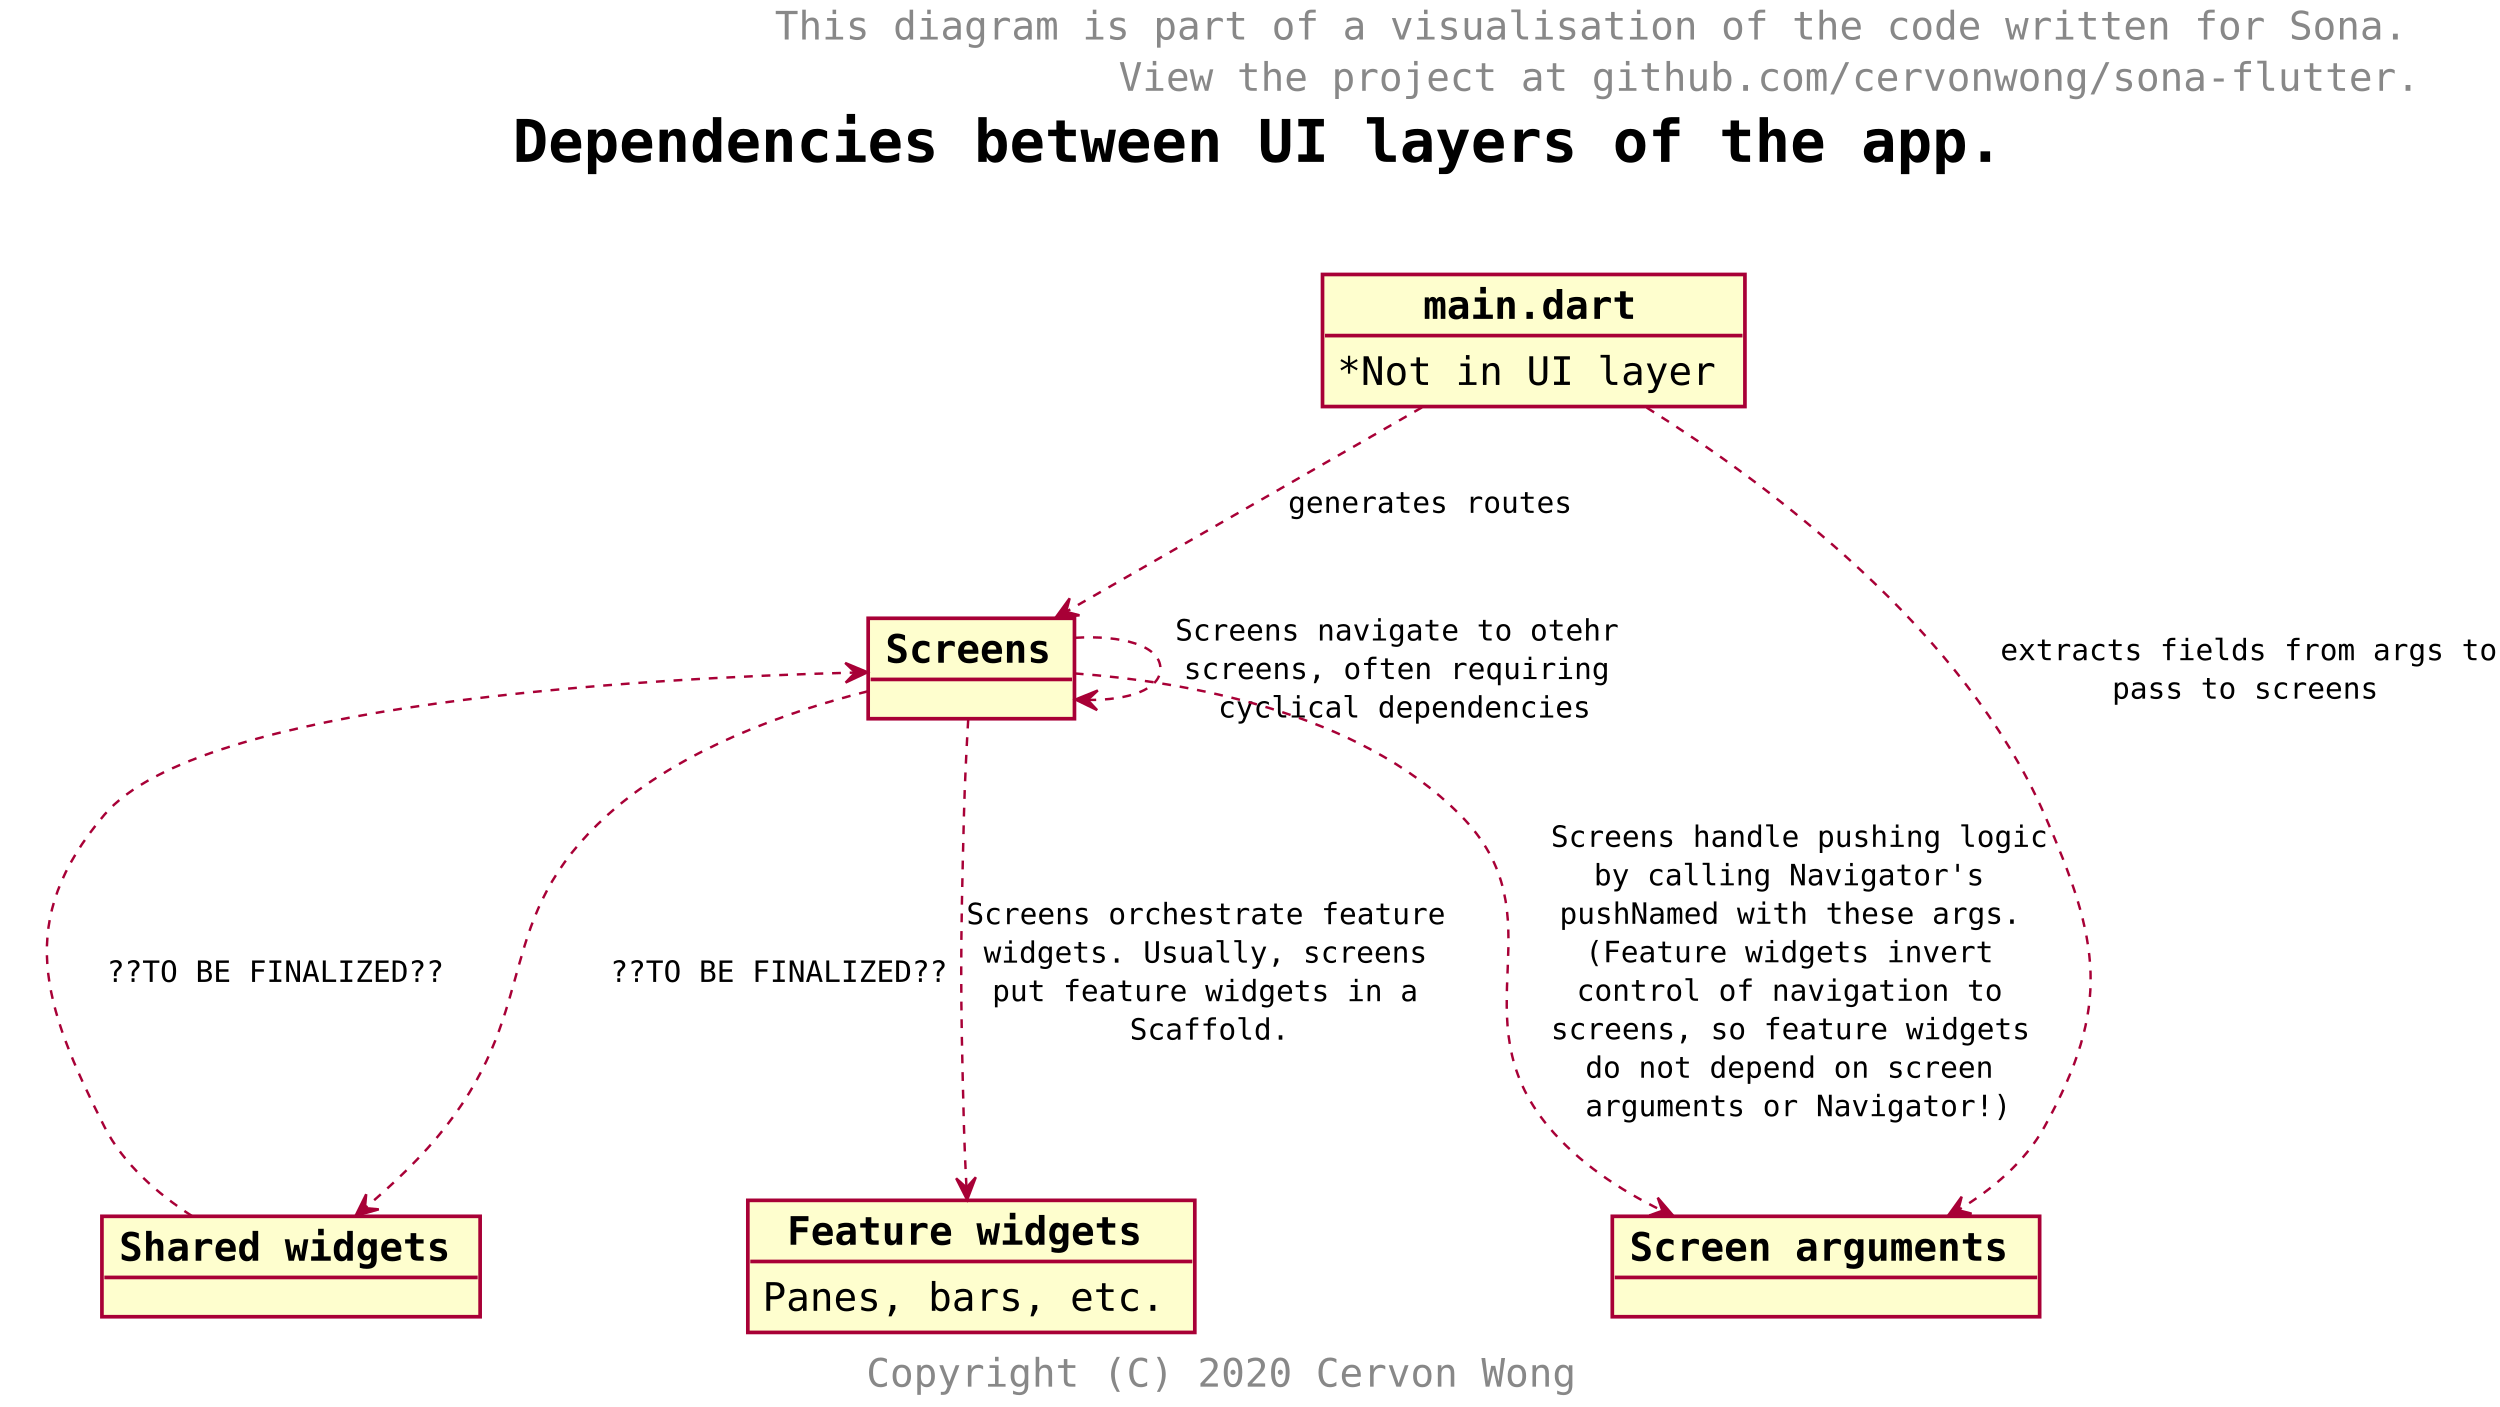
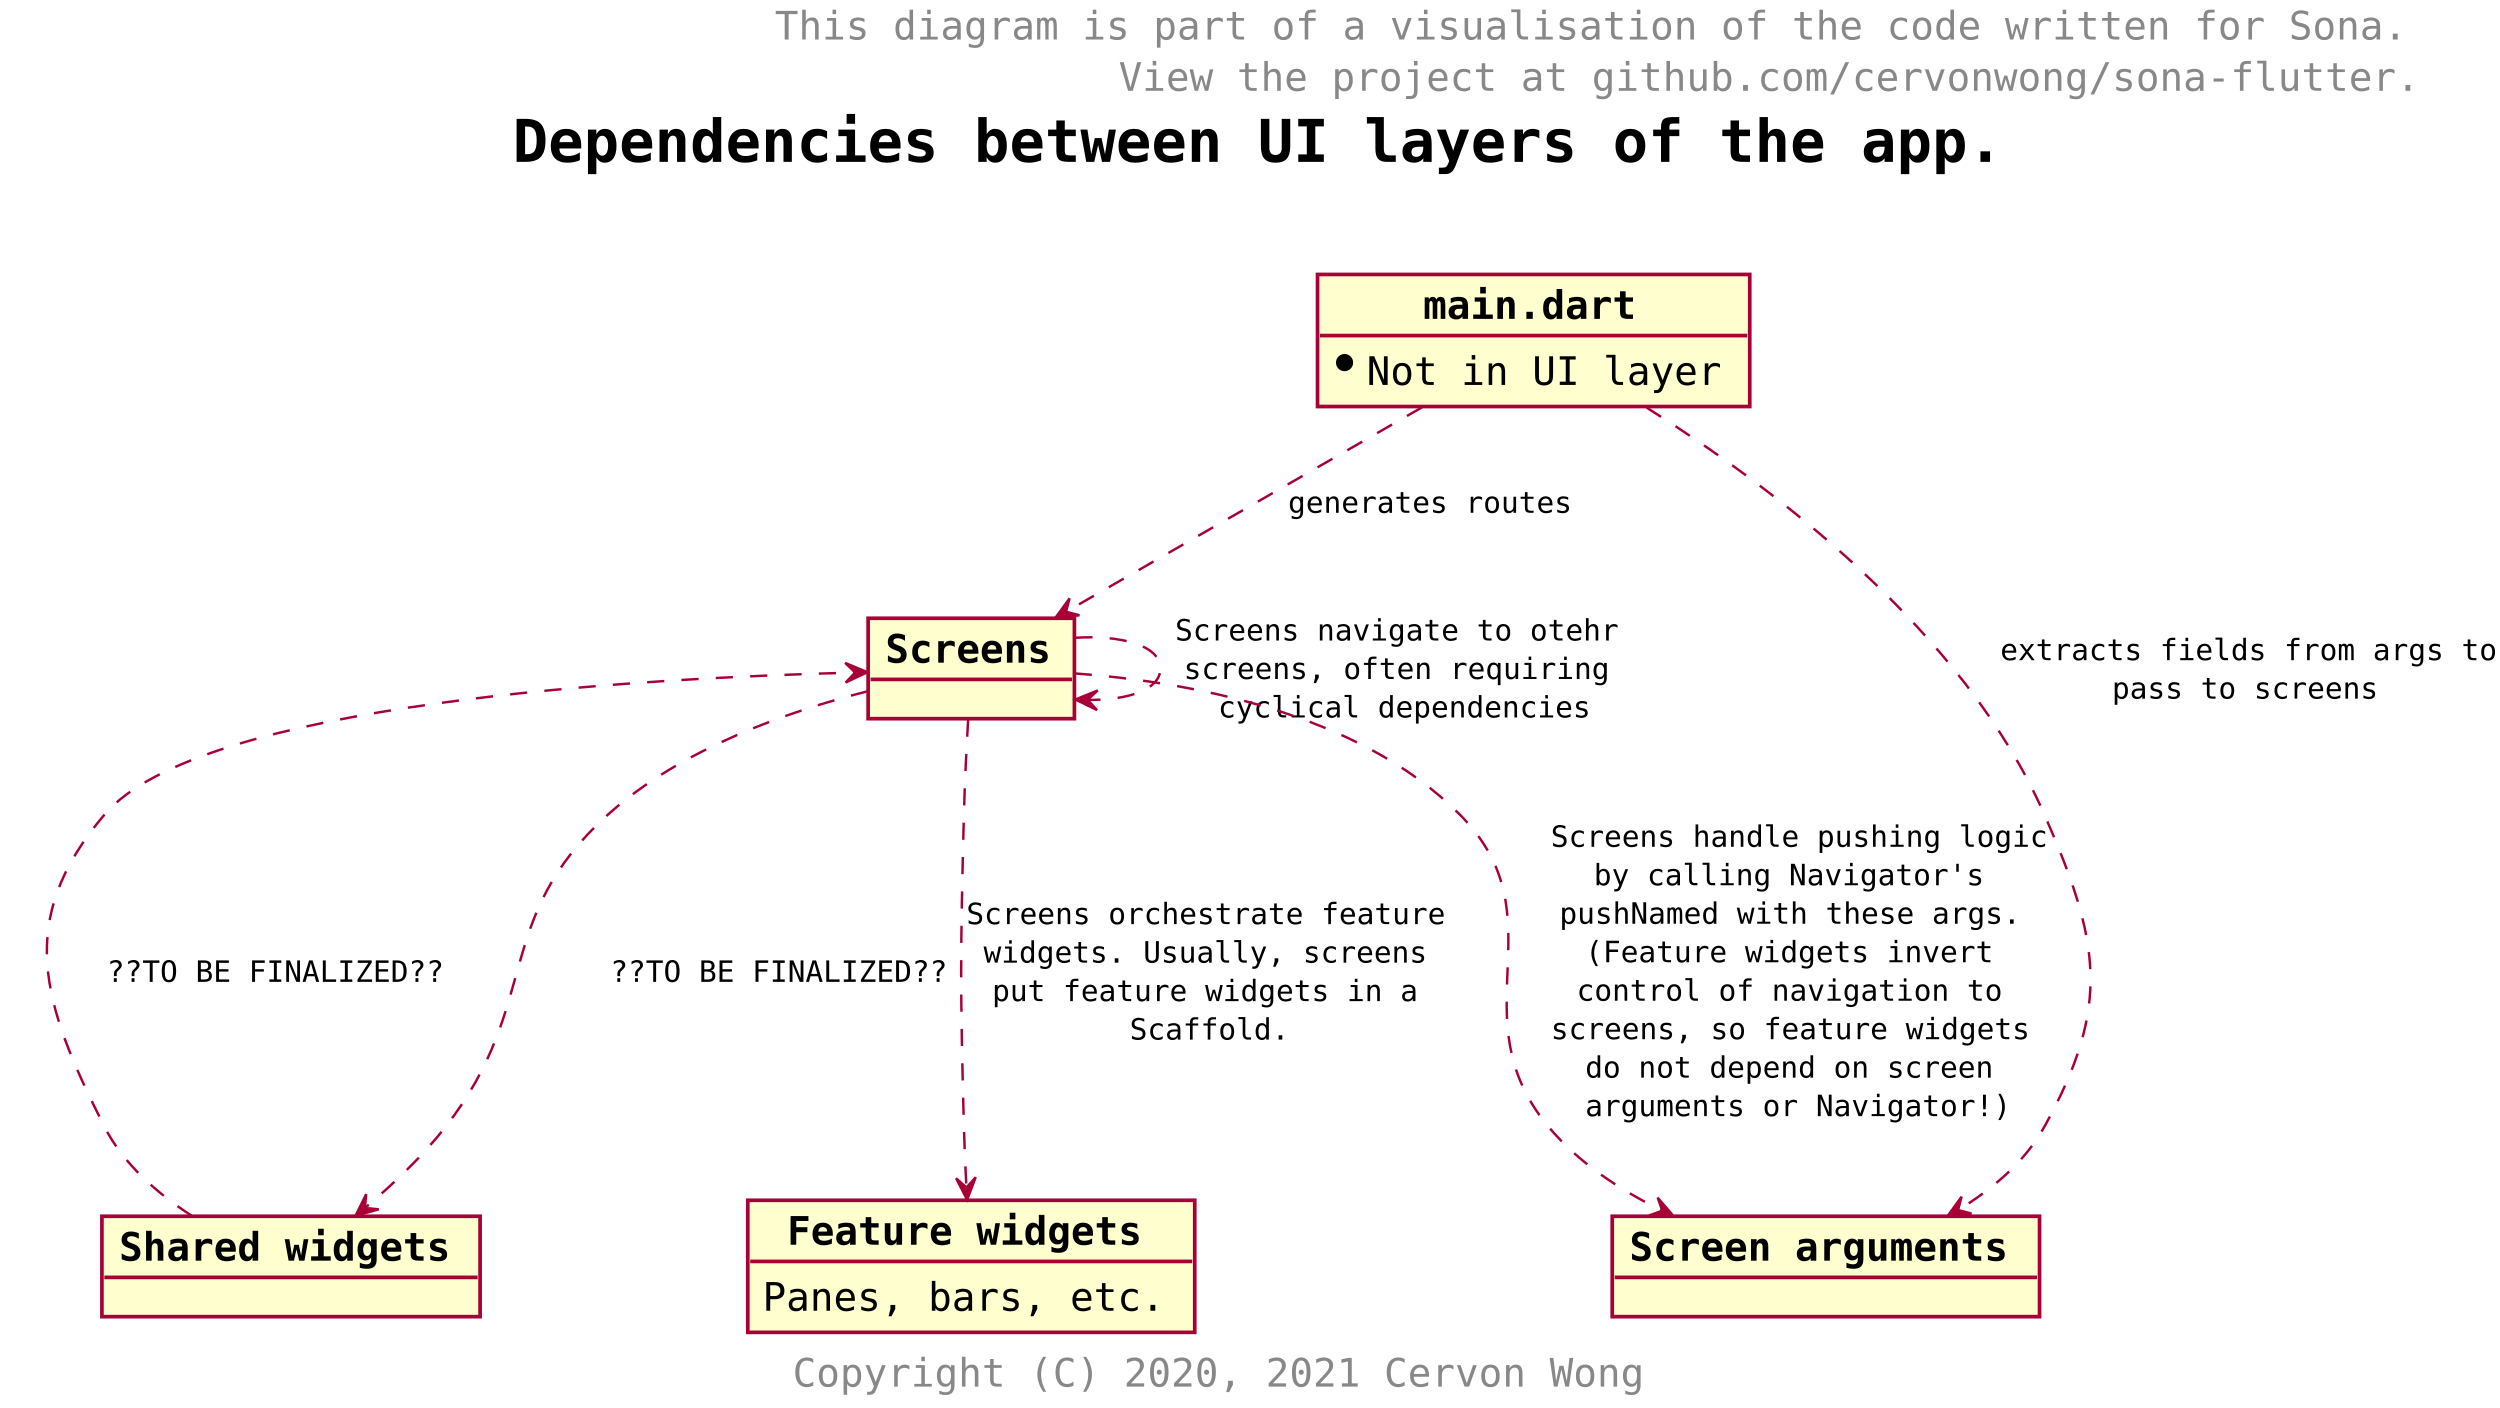
- <svg xmlns="http://www.w3.org/2000/svg" contentScriptType="application/ecmascript" contentStyleType="text/css" height="1117.35px" preserveAspectRatio="none" style="width:1985px;height:1117px;" version="1.1" viewBox="0 0 1985 1117" width="1985.1px" zoomAndPan="magnify">
+ <svg xmlns="http://www.w3.org/2000/svg" contentScriptType="application/ecmascript" contentStyleType="text/css" height="573px" preserveAspectRatio="none" style="width:1018px;height:573px;background:#FFFFFF;" version="1.1" viewBox="0 0 1018 573" width="1018px" zoomAndPan="magnify">
  <defs />
  <g>
-     <text fill="#888888" font-family="monospace" font-size="31.2" lengthAdjust="spacing" textLength="1345.5" x="615.225" y="31.368">This diagram is part of a visualisation of the code written for Sona.</text>
-     <text fill="#888888" font-family="monospace" font-size="31.2" lengthAdjust="spacing" textLength="1072.5" x="888.225" y="72.104">View the project at github.com/cervonwong/sona-flutter.</text>
-     <text fill="#000000" font-family="monospace" font-size="46.8" font-weight="bold" lengthAdjust="spacing" textLength="1146.6" x="407.062" y="128.525">Dependencies between UI layers of the app.</text>
-     <text fill="#000000" font-family="monospace" font-size="46.8" font-weight="bold" lengthAdjust="spacing" textLength="0" x="994.013" y="189.63" />
-     <rect fill="#FEFECE" height="79.737" style="stroke:#A80036;stroke-width:2.925;" width="163.8" x="689.325" y="490.928" />
-     <text fill="#000000" font-family="monospace" font-size="31.2" font-weight="bold" lengthAdjust="spacing" textLength="136.5" x="702.975" y="526.195">Screens</text>
-     <line style="stroke:#A80036;stroke-width:2.925;" x1="691.275" x2="851.175" y1="539.465" y2="539.465" />
-     <rect fill="#FEFECE" height="79.737" style="stroke:#A80036;stroke-width:2.925;" width="300.3" x="80.925" y="965.753" />
-     <text fill="#000000" font-family="monospace" font-size="31.2" font-weight="bold" lengthAdjust="spacing" textLength="273" x="94.575" y="1001.02">Shared widgets</text>
-     <line style="stroke:#A80036;stroke-width:2.925;" x1="82.875" x2="379.275" y1="1014.289" y2="1014.289" />
-     <rect fill="#FEFECE" height="79.737" style="stroke:#A80036;stroke-width:2.925;" width="339.3" x="1280.175" y="965.753" />
-     <text fill="#000000" font-family="monospace" font-size="31.2" font-weight="bold" lengthAdjust="spacing" textLength="312" x="1293.825" y="1001.02">Screen arguments</text>
-     <line style="stroke:#A80036;stroke-width:2.925;" x1="1282.125" x2="1617.525" y1="1014.289" y2="1014.289" />
-     <rect fill="#FEFECE" height="104.873" style="stroke:#A80036;stroke-width:2.925;" width="354.9" x="593.775" y="953.078" />
-     <text fill="#000000" font-family="monospace" font-size="31.2" font-weight="bold" lengthAdjust="spacing" textLength="292.5" x="624.975" y="988.345">Feature widgets</text>
-     <line style="stroke:#A80036;stroke-width:2.925;" x1="595.725" x2="946.725" y1="1001.615" y2="1001.615" />
-     <text fill="#000000" font-family="monospace" font-size="31.2" lengthAdjust="spacing" textLength="331.5" x="605.475" y="1040.782">Panes, bars, etc.</text>
-     <rect fill="#FEFECE" height="104.873" style="stroke:#A80036;stroke-width:2.925;" width="335.4" x="1050.075" y="217.928" />
-     <text fill="#000000" font-family="monospace" font-size="31.2" font-weight="bold" lengthAdjust="spacing" textLength="175.5" x="1130.025" y="253.195">main.dart</text>
-     <line style="stroke:#A80036;stroke-width:2.925;" x1="1052.025" x2="1383.525" y1="266.464" y2="266.464" />
-     <text fill="#000000" font-family="monospace" font-size="31.2" lengthAdjust="spacing" textLength="312" x="1061.775" y="305.632">*Not in UI layer</text>
-     <path codeLine="26" d="M853.846,506.391 C890.136,504.207 921.375,512.378 921.375,530.903 C921.375,547.692 895.732,555.98 863.889,555.765 " fill="none" id="screens-to-screens" style="stroke:#A80036;stroke-width:1.95;stroke-dasharray:7.0,7.0;" />
-     <polygon fill="#A80036" points="853.846,555.414,871.119,563.811,863.591,555.748,871.654,548.22,853.846,555.414" style="stroke:#A80036;stroke-width:1.95;" />
-     <text fill="#000000" font-family="monospace" font-size="23.4" lengthAdjust="spacing" textLength="341.25" x="933.075" y="508.603">Screens navigate to otehr</text>
-     <text fill="#000000" font-family="monospace" font-size="23.4" lengthAdjust="spacing" textLength="327.6" x="939.9" y="539.156">screens, often requiring</text>
-     <text fill="#000000" font-family="monospace" font-size="23.4" lengthAdjust="spacing" textLength="286.65" x="967.2" y="569.708">cyclical dependencies</text>
-     <path codeLine="27" d="M768.749,571.385 C767.462,593.478 766.019,621.753 765.375,646.928 C762.548,756.966 762.431,784.559 765.375,894.578 C765.784,910.002 766.525,926.636 767.345,942.158 " fill="none" id="screens-to-widgets" style="stroke:#A80036;stroke-width:1.95;stroke-dasharray:7.0,7.0;" />
-     <polygon fill="#A80036" points="767.929,952.688,774.764,934.74,767.399,942.952,759.187,935.588,767.929,952.688" style="stroke:#A80036;stroke-width:1.95;" />
-     <text fill="#000000" font-family="monospace" font-size="23.4" lengthAdjust="spacing" textLength="368.55" x="767.325" y="733.828">Screens orchestrate feature</text>
-     <text fill="#000000" font-family="monospace" font-size="23.4" lengthAdjust="spacing" textLength="341.25" x="780.975" y="764.381">widgets. Usually, screens</text>
-     <text fill="#000000" font-family="monospace" font-size="23.4" lengthAdjust="spacing" textLength="327.6" x="787.8" y="794.933">put feature widgets in a</text>
-     <text fill="#000000" font-family="monospace" font-size="23.4" lengthAdjust="spacing" textLength="122.85" x="897" y="825.486">Scaffold.</text>
-     <path codeLine="28" d="M853.359,534.705 C940.933,541.16 1077.999,564.852 1159.275,646.928 C1239.771,728.223 1156.35,806.594 1229.475,894.578 C1253.168,923.087 1286.142,944.829 1319.37,961.092 " fill="none" id="screens-to-args" style="stroke:#A80036;stroke-width:1.95;stroke-dasharray:7.0,7.0;" />
-     <polygon fill="#A80036" points="1328.749,965.538,1316.24,950.966,1319.941,961.357,1309.55,965.059,1328.749,965.538" style="stroke:#A80036;stroke-width:1.95;" />
-     <text fill="#000000" font-family="monospace" font-size="23.4" lengthAdjust="spacing" textLength="382.2" x="1231.425" y="672.403">Screens handle pushing logic</text>
-     <text fill="#000000" font-family="monospace" font-size="23.4" lengthAdjust="spacing" textLength="300.3" x="1265.55" y="702.956">by calling Navigator's</text>
-     <text fill="#000000" font-family="monospace" font-size="23.4" lengthAdjust="spacing" textLength="354.9" x="1238.25" y="733.509">pushNamed with these args.</text>
-     <text fill="#000000" font-family="monospace" font-size="23.4" lengthAdjust="spacing" textLength="313.95" x="1258.725" y="764.061">(Feature widgets invert</text>
-     <text fill="#000000" font-family="monospace" font-size="23.4" lengthAdjust="spacing" textLength="327.6" x="1251.9" y="794.614">control of navigation to</text>
-     <text fill="#000000" font-family="monospace" font-size="23.4" lengthAdjust="spacing" textLength="368.55" x="1231.425" y="825.166">screens, so feature widgets</text>
-     <text fill="#000000" font-family="monospace" font-size="23.4" lengthAdjust="spacing" textLength="313.95" x="1258.725" y="855.719">do not depend on screen</text>
-     <text fill="#000000" font-family="monospace" font-size="23.4" lengthAdjust="spacing" textLength="327.6" x="1258.725" y="886.271">arguments or Navigator!)</text>
-     <path codeLine="30" d="M152.237,965.382 C125.132,947.832 97.871,924.237 82.875,894.578 C33.228,796.337 11.7,730.875 82.875,646.928 C158.243,558.047 509.204,538.332 678.873,534.023 " fill="none" id="shared-to-screens" style="stroke:#A80036;stroke-width:1.95;stroke-dasharray:7.0,7.0;" />
-     <polygon fill="#A80036" points="688.798,533.769,671.075,526.372,679.051,533.992,671.431,541.968,688.798,533.769" style="stroke:#A80036;stroke-width:1.95;" />
-     <text fill="#000000" font-family="monospace" font-size="23.4" lengthAdjust="spacing" textLength="259.35" x="84.825" y="779.653">??TO BE FINALIZED??</text>
-     <path codeLine="31" d="M688.876,548.921 C626.106,564.755 540.832,594.414 482.625,646.928 C390.526,730.017 430.151,796.707 353.925,894.578 C335.654,918.036 311.902,940.5 290.16,958.869 " fill="none" id="screens-to-shared" style="stroke:#A80036;stroke-width:1.95;stroke-dasharray:7.0,7.0;" />
-     <polygon fill="#A80036" points="282.262,965.46,300.74,960.224,289.755,959.221,290.758,948.236,282.262,965.46" style="stroke:#A80036;stroke-width:1.95;" />
-     <text fill="#000000" font-family="monospace" font-size="23.4" lengthAdjust="spacing" textLength="259.35" x="484.575" y="779.653">??TO BE FINALIZED??</text>
-     <path codeLine="33" d="M1129.011,323.501 C1046.643,370.788 925.333,440.462 847.314,485.273 " fill="none" id="main-to-screens" style="stroke:#A80036;stroke-width:1.95;stroke-dasharray:7.0,7.0;" />
-     <polygon fill="#A80036" points="838.013,490.596,857.111,488.573,846.456,485.72,849.309,475.065,838.013,490.596" style="stroke:#A80036;stroke-width:1.95;" />
-     <text fill="#000000" font-family="monospace" font-size="23.4" lengthAdjust="spacing" textLength="218.4" x="1022.775" y="407.203">generates routes</text>
-     <path codeLine="34" d="M1307.475,323.657 C1406.145,385.667 1559.181,500.327 1623.375,646.928 C1667.523,747.762 1676.591,798.228 1623.375,894.578 C1607.931,922.541 1581.996,944.303 1554.832,960.8 " fill="none" id="main-to-args" style="stroke:#A80036;stroke-width:1.95;stroke-dasharray:7.0,7.0;" />
-     <polygon fill="#A80036" points="1546.37,965.753,1565.458,963.635,1554.788,960.835,1557.589,950.165,1546.37,965.753" style="stroke:#A80036;stroke-width:1.95;" />
-     <text fill="#000000" font-family="monospace" font-size="23.4" lengthAdjust="spacing" textLength="382.2" x="1588.275" y="524.203">extracts fields from args to</text>
-     <text fill="#000000" font-family="monospace" font-size="23.4" lengthAdjust="spacing" textLength="204.75" x="1677" y="554.756">pass to screens</text>
-     <text fill="#888888" font-family="monospace" font-size="31.2" lengthAdjust="spacing" textLength="585" x="687.862" y="1101.019">Copyright (C) 2020 Cervon Wong</text>
+     <text fill="#888888" font-family="monospace" font-size="16" lengthAdjust="spacing" textLength="690" x="315.5" y="16.086">This diagram is part of a visualisation of the code written for Sona.</text>
+     <text fill="#888888" font-family="monospace" font-size="16" lengthAdjust="spacing" textLength="550" x="455.5" y="36.977">View the project at github.com/cervonwong/sona-flutter.</text>
+     <text fill="#000000" font-family="monospace" font-size="24" font-weight="bold" lengthAdjust="spacing" textLength="588" x="208.75" y="65.91">Dependencies between UI layers of the app.</text>
+     <text fill="#000000" font-family="monospace" font-size="24" font-weight="bold" lengthAdjust="spacing" textLength="0" x="509.75" y="97.246" />
+     <rect fill="#FEFECE" height="40.891" style="stroke:#A80036;stroke-width:1.5;" width="84" x="353.5" y="251.758" />
+     <text fill="#000000" font-family="monospace" font-size="16" font-weight="bold" lengthAdjust="spacing" textLength="70" x="360.5" y="269.844">Screens</text>
+     <line style="stroke:#A80036;stroke-width:1.5;" x1="354.5" x2="436.5" y1="276.648" y2="276.648" />
+     <rect fill="#FEFECE" height="40.891" style="stroke:#A80036;stroke-width:1.5;" width="154" x="41.5" y="495.258" />
+     <text fill="#000000" font-family="monospace" font-size="16" font-weight="bold" lengthAdjust="spacing" textLength="140" x="48.5" y="513.344">Shared widgets</text>
+     <line style="stroke:#A80036;stroke-width:1.5;" x1="42.5" x2="194.5" y1="520.148" y2="520.148" />
+     <rect fill="#FEFECE" height="40.891" style="stroke:#A80036;stroke-width:1.5;" width="174" x="656.5" y="495.258" />
+     <text fill="#000000" font-family="monospace" font-size="16" font-weight="bold" lengthAdjust="spacing" textLength="160" x="663.5" y="513.344">Screen arguments</text>
+     <line style="stroke:#A80036;stroke-width:1.5;" x1="657.5" x2="829.5" y1="520.148" y2="520.148" />
+     <rect fill="#FEFECE" height="53.781" style="stroke:#A80036;stroke-width:1.5;" width="182" x="304.5" y="488.758" />
+     <text fill="#000000" font-family="monospace" font-size="16" font-weight="bold" lengthAdjust="spacing" textLength="150" x="320.5" y="506.844">Feature widgets</text>
+     <line style="stroke:#A80036;stroke-width:1.5;" x1="305.5" x2="485.5" y1="513.648" y2="513.648" />
+     <text fill="#000000" font-family="monospace" font-size="16" lengthAdjust="spacing" textLength="170" x="310.5" y="533.734">Panes, bars, etc.</text>
+     <rect fill="#FEFECE" height="53.781" style="stroke:#A80036;stroke-width:1.5;" width="176" x="536.5" y="111.758" />
+     <text fill="#000000" font-family="monospace" font-size="16" font-weight="bold" lengthAdjust="spacing" textLength="90" x="579.5" y="129.844">main.dart</text>
+     <line style="stroke:#A80036;stroke-width:1.5;" x1="537.5" x2="711.5" y1="136.648" y2="136.648" />
+     <ellipse cx="547.5" cy="147.648" fill="#000000" rx="3" ry="3" style="stroke:#000000;stroke-width:1.0;" />
+     <text fill="#000000" font-family="monospace" font-size="16" lengthAdjust="spacing" textLength="150" x="556.5" y="156.734">Not in UI layer</text>
+     <path codeLine="26" d="M437.87,259.688 C456.48,258.568 472.5,262.758 472.5,272.258 C472.5,280.868 459.35,285.118 443.02,285.008 " fill="none" id="screens-to-screens" style="stroke:#A80036;stroke-width:1.0;stroke-dasharray:7.0,7.0;" />
+     <polygon fill="#A80036" points="437.87,284.828,446.728,289.134,442.867,284.999,447.002,281.139,437.87,284.828" style="stroke:#A80036;stroke-width:1.0;" />
+     <text fill="#000000" font-family="monospace" font-size="12" lengthAdjust="spacing" textLength="175" x="478.5" y="260.822">Screens navigate to otehr</text>
+     <text fill="#000000" font-family="monospace" font-size="12" lengthAdjust="spacing" textLength="168" x="482" y="276.49">screens, often requiring</text>
+     <text fill="#000000" font-family="monospace" font-size="12" lengthAdjust="spacing" textLength="147" x="496" y="292.158">cyclical dependencies</text>
+     <path codeLine="27" d="M394.23,293.018 C393.57,304.348 392.83,318.848 392.5,331.758 C391.05,388.188 390.99,402.338 392.5,458.758 C392.71,466.668 393.09,475.198 393.51,483.158 " fill="none" id="screens-to-widgets" style="stroke:#A80036;stroke-width:1.0;stroke-dasharray:7.0,7.0;" />
+     <polygon fill="#A80036" points="393.81,488.558,397.315,479.354,393.538,483.565,389.327,479.789,393.81,488.558" style="stroke:#A80036;stroke-width:1.0;" />
+     <text fill="#000000" font-family="monospace" font-size="12" lengthAdjust="spacing" textLength="189" x="393.5" y="376.322">Screens orchestrate feature</text>
+     <text fill="#000000" font-family="monospace" font-size="12" lengthAdjust="spacing" textLength="175" x="400.5" y="391.99">widgets. Usually, screens</text>
+     <text fill="#000000" font-family="monospace" font-size="12" lengthAdjust="spacing" textLength="168" x="404" y="407.658">put feature widgets in a</text>
+     <text fill="#000000" font-family="monospace" font-size="12" lengthAdjust="spacing" textLength="63" x="460" y="423.326">Scaffold.</text>
+     <path codeLine="28" d="M437.62,274.208 C482.53,277.518 552.82,289.668 594.5,331.758 C635.78,373.448 593,413.638 630.5,458.758 C642.65,473.378 659.56,484.528 676.6,492.868 " fill="none" id="screens-to-args" style="stroke:#A80036;stroke-width:1.0;stroke-dasharray:7.0,7.0;" />
+     <polygon fill="#A80036" points="681.41,495.148,674.995,487.675,676.893,493.004,671.564,494.902,681.41,495.148" style="stroke:#A80036;stroke-width:1.0;" />
+     <text fill="#000000" font-family="monospace" font-size="12" lengthAdjust="spacing" textLength="196" x="631.5" y="344.822">Screens handle pushing logic</text>
+     <text fill="#000000" font-family="monospace" font-size="12" lengthAdjust="spacing" textLength="154" x="649" y="360.49">by calling Navigator's</text>
+     <text fill="#000000" font-family="monospace" font-size="12" lengthAdjust="spacing" textLength="182" x="635" y="376.158">pushNamed with these args.</text>
+     <text fill="#000000" font-family="monospace" font-size="12" lengthAdjust="spacing" textLength="161" x="645.5" y="391.826">(Feature widgets invert</text>
+     <text fill="#000000" font-family="monospace" font-size="12" lengthAdjust="spacing" textLength="168" x="642" y="407.494">control of navigation to</text>
+     <text fill="#000000" font-family="monospace" font-size="12" lengthAdjust="spacing" textLength="189" x="631.5" y="423.162">screens, so feature widgets</text>
+     <text fill="#000000" font-family="monospace" font-size="12" lengthAdjust="spacing" textLength="161" x="645.5" y="438.83">do not depend on screen</text>
+     <text fill="#000000" font-family="monospace" font-size="12" lengthAdjust="spacing" textLength="168" x="645.5" y="454.498">arguments or Navigator!)</text>
+     <path codeLine="30" d="M78.07,495.068 C64.17,486.068 50.19,473.968 42.5,458.758 C17.04,408.378 6,374.808 42.5,331.758 C81.15,286.178 261.13,276.068 348.14,273.858 " fill="none" id="shared-to-screens" style="stroke:#A80036;stroke-width:1.0;stroke-dasharray:7.0,7.0;" />
+     <polygon fill="#A80036" points="353.23,273.728,344.141,269.935,348.231,273.842,344.324,277.932,353.23,273.728" style="stroke:#A80036;stroke-width:1.0;" />
+     <text fill="#000000" font-family="monospace" font-size="12" lengthAdjust="spacing" textLength="133" x="43.5" y="399.822">??TO BE FINALIZED??</text>
+     <path codeLine="31" d="M353.27,281.498 C321.08,289.618 277.35,304.828 247.5,331.758 C200.27,374.368 220.59,408.568 181.5,458.758 C172.13,470.788 159.95,482.308 148.8,491.728 " fill="none" id="screens-to-shared" style="stroke:#A80036;stroke-width:1.0;stroke-dasharray:7.0,7.0;" />
+     <polygon fill="#A80036" points="144.75,495.108,154.226,492.423,148.592,491.908,149.107,486.275,144.75,495.108" style="stroke:#A80036;stroke-width:1.0;" />
+     <text fill="#000000" font-family="monospace" font-size="12" lengthAdjust="spacing" textLength="133" x="248.5" y="399.822">??TO BE FINALIZED??</text>
+     <path codeLine="33" d="M578.98,165.898 C536.74,190.148 474.53,225.878 434.52,248.858 " fill="none" id="main-to-screens" style="stroke:#A80036;stroke-width:1.0;stroke-dasharray:7.0,7.0;" />
+     <polygon fill="#A80036" points="429.75,251.588,439.544,250.55,434.08,249.087,435.543,243.623,429.75,251.588" style="stroke:#A80036;stroke-width:1.0;" />
+     <text fill="#000000" font-family="monospace" font-size="12" lengthAdjust="spacing" textLength="112" x="524.5" y="208.822">generates routes</text>
+     <path codeLine="34" d="M670.5,165.978 C721.1,197.778 799.58,256.578 832.5,331.758 C855.14,383.468 859.79,409.348 832.5,458.758 C824.58,473.098 811.28,484.258 797.35,492.718 " fill="none" id="main-to-args" style="stroke:#A80036;stroke-width:1.0;stroke-dasharray:7.0,7.0;" />
+     <polygon fill="#A80036" points="793.01,495.258,802.799,494.172,797.327,492.736,798.764,487.264,793.01,495.258" style="stroke:#A80036;stroke-width:1.0;" />
+     <text fill="#000000" font-family="monospace" font-size="12" lengthAdjust="spacing" textLength="196" x="814.5" y="268.822">extracts fields from args to</text>
+     <text fill="#000000" font-family="monospace" font-size="12" lengthAdjust="spacing" textLength="105" x="860" y="284.49">pass to screens</text>
+     <text fill="#888888" font-family="monospace" font-size="16" lengthAdjust="spacing" textLength="360" x="322.75" y="564.625">Copyright (C) 2020, 2021 Cervon Wong</text>
  </g>
</svg>
